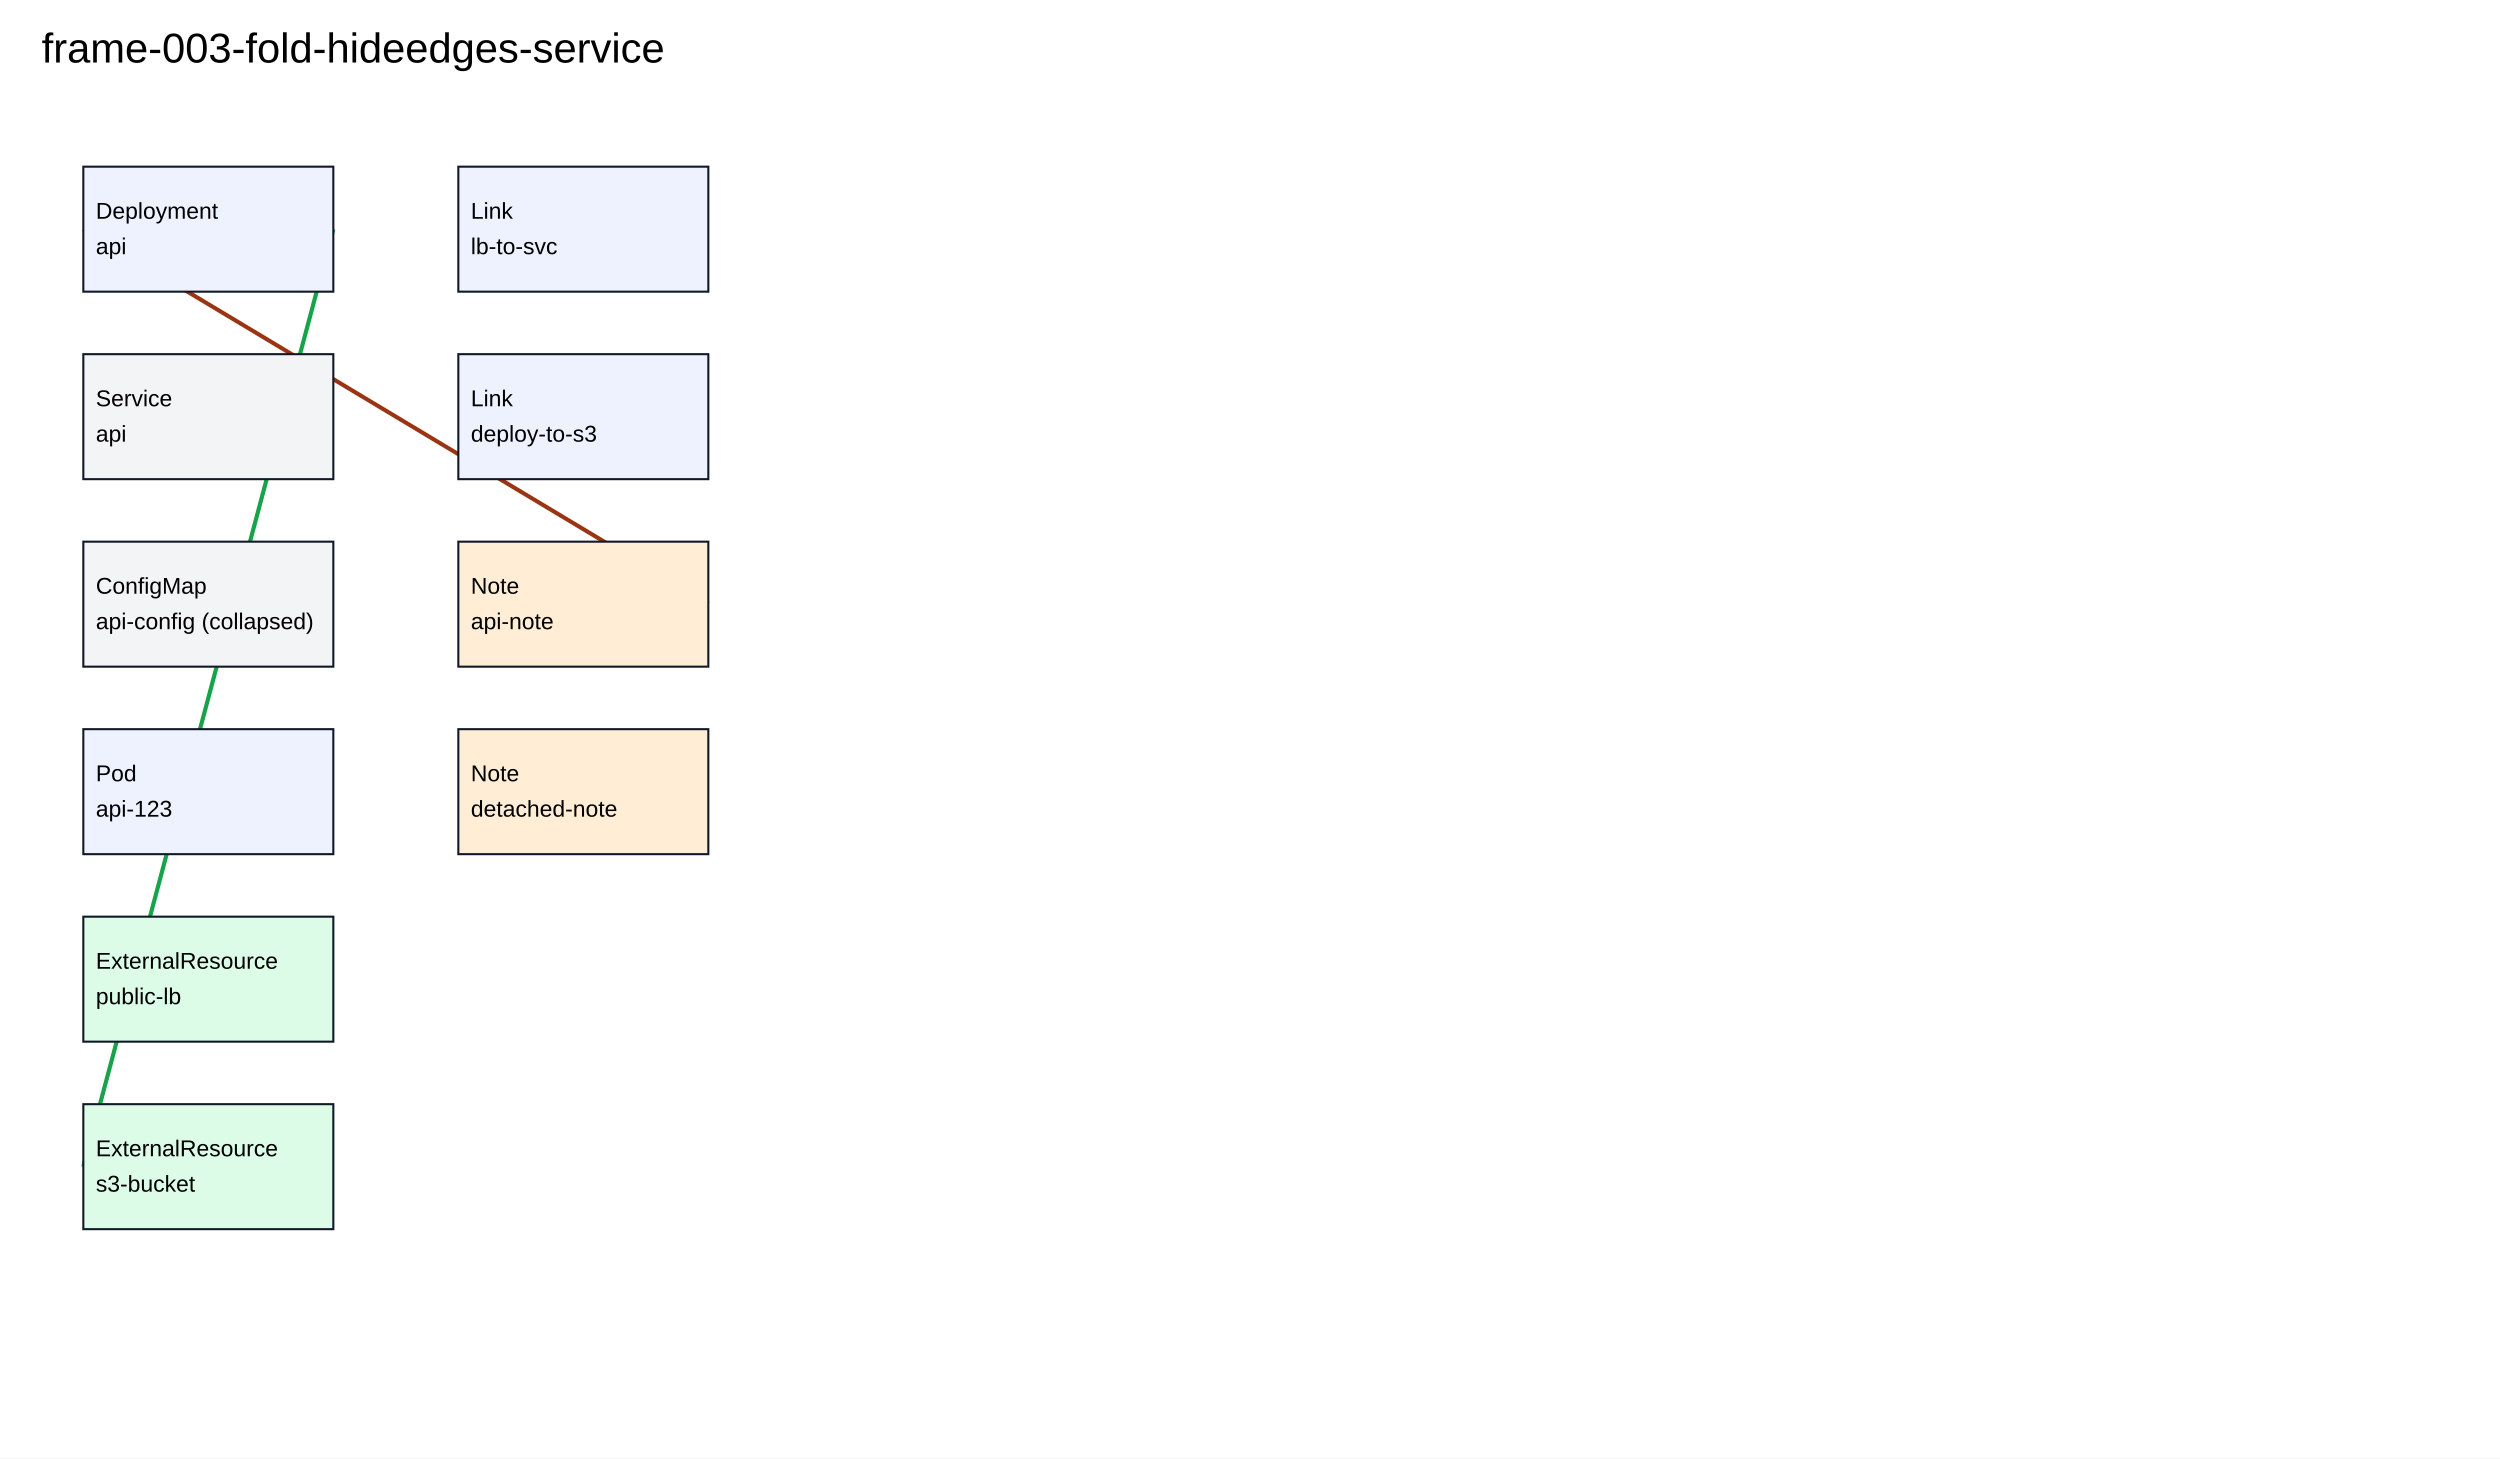
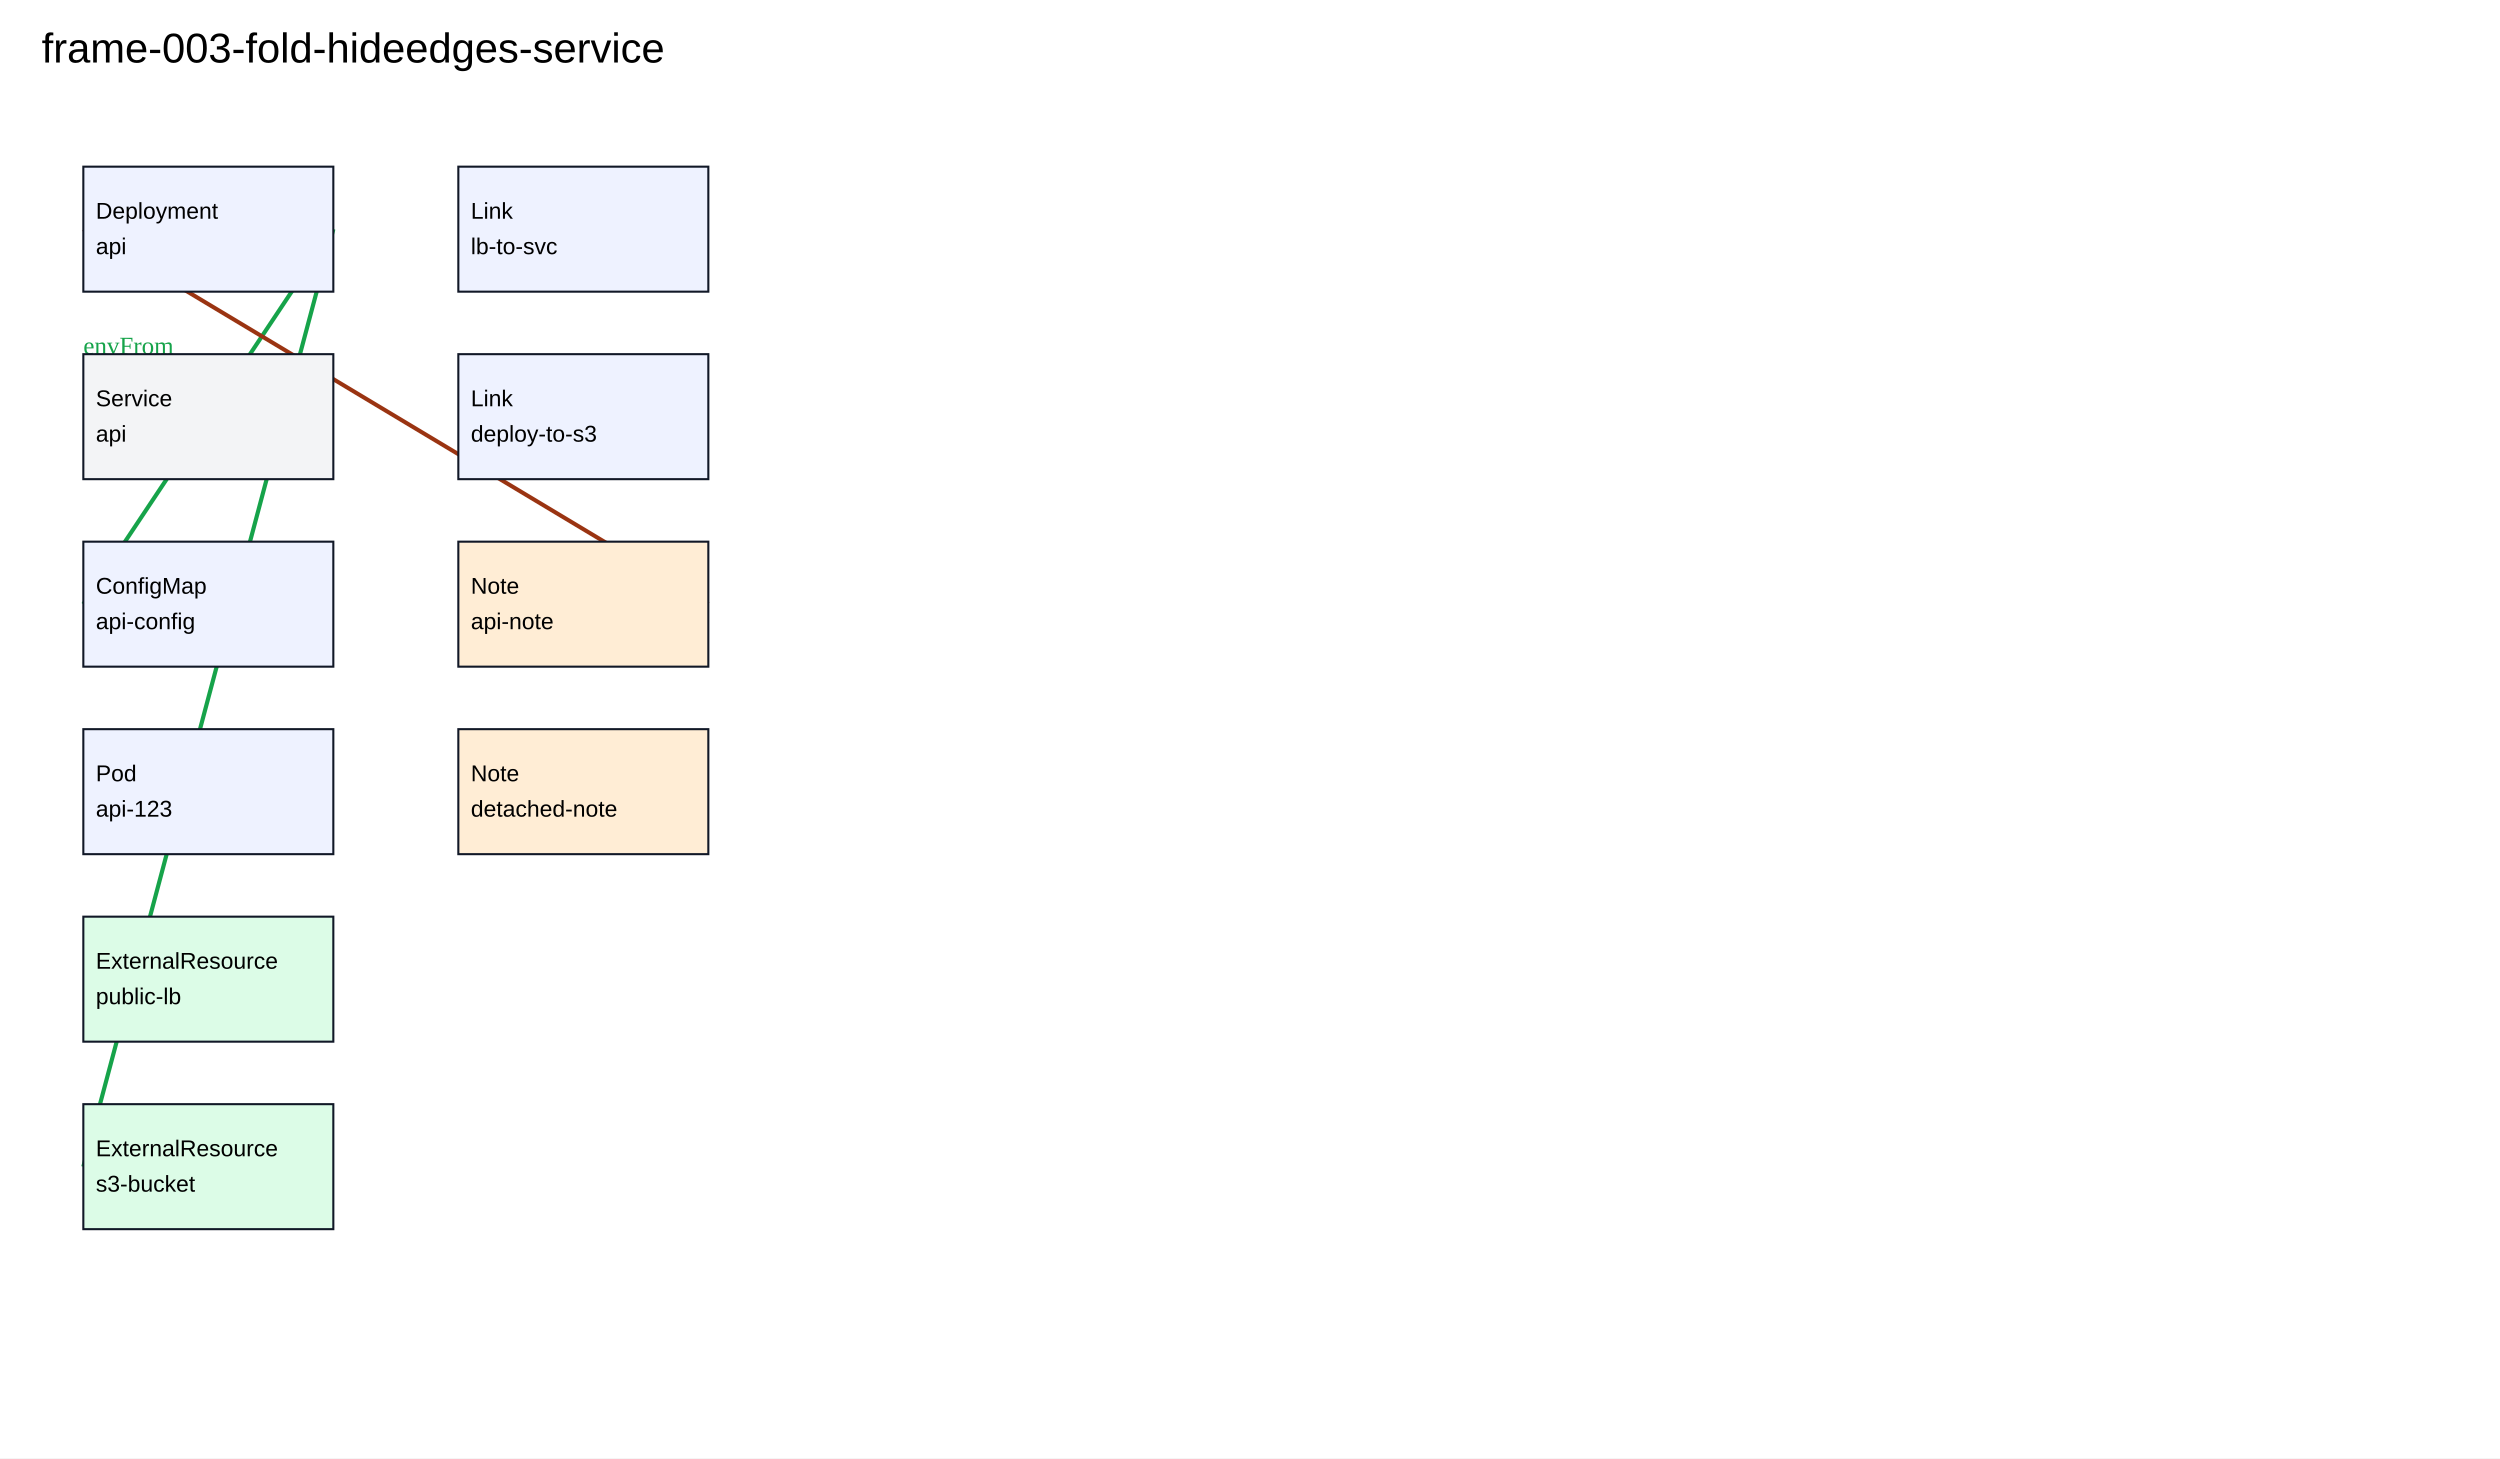
<svg xmlns="http://www.w3.org/2000/svg" width="1200" height="700">
  <rect width="100%" height="100%" fill="white" />
  <text x="20" y="30" font-size="20" font-family="Arial">frame-003-fold-hideedges-service</text>
+   <line x1="160" y1="110" x2="40" y2="290" stroke="#16a34a" stroke-width="2" />
+   <text x="40" y="170" font-size="12" fill="#16a34a">envFrom</text>
  <line x1="160" y1="110" x2="40" y2="560" stroke="#16a34a" stroke-width="2" />
  <text x="40" y="305" font-size="12" fill="#16a34a">uses</text>
  <line x1="340" y1="290" x2="40" y2="110" stroke="#9a3412" stroke-width="2" />
-   <rect x="40" y="260" width="120" height="60" fill="#f3f4f6" stroke="#111827" />
+   <rect x="40" y="260" width="120" height="60" fill="#eef2ff" stroke="#111827" />
  <text x="46" y="285" font-size="11" font-family="Arial">ConfigMap</text>
-   <text x="46" y="302" font-size="11" font-family="Arial">api-config (collapsed)</text>
+   <text x="46" y="302" font-size="11" font-family="Arial">api-config</text>
  <rect x="40" y="80" width="120" height="60" fill="#eef2ff" stroke="#111827" />
  <text x="46" y="105" font-size="11" font-family="Arial">Deployment</text>
  <text x="46" y="122" font-size="11" font-family="Arial">api</text>
  <rect x="40" y="440" width="120" height="60" fill="#dcfce7" stroke="#111827" />
  <text x="46" y="465" font-size="11" font-family="Arial">ExternalResource</text>
  <text x="46" y="482" font-size="11" font-family="Arial">public-lb</text>
  <rect x="40" y="530" width="120" height="60" fill="#dcfce7" stroke="#111827" />
  <text x="46" y="555" font-size="11" font-family="Arial">ExternalResource</text>
  <text x="46" y="572" font-size="11" font-family="Arial">s3-bucket</text>
  <rect x="220" y="170" width="120" height="60" fill="#eef2ff" stroke="#111827" />
  <text x="226" y="195" font-size="11" font-family="Arial">Link</text>
  <text x="226" y="212" font-size="11" font-family="Arial">deploy-to-s3</text>
  <rect x="220" y="80" width="120" height="60" fill="#eef2ff" stroke="#111827" />
  <text x="226" y="105" font-size="11" font-family="Arial">Link</text>
  <text x="226" y="122" font-size="11" font-family="Arial">lb-to-svc</text>
  <rect x="220" y="260" width="120" height="60" fill="#ffedd5" stroke="#111827" />
  <text x="226" y="285" font-size="11" font-family="Arial">Note</text>
  <text x="226" y="302" font-size="11" font-family="Arial">api-note</text>
  <rect x="220" y="350" width="120" height="60" fill="#ffedd5" stroke="#111827" />
  <text x="226" y="375" font-size="11" font-family="Arial">Note</text>
  <text x="226" y="392" font-size="11" font-family="Arial">detached-note</text>
  <rect x="40" y="350" width="120" height="60" fill="#eef2ff" stroke="#111827" />
  <text x="46" y="375" font-size="11" font-family="Arial">Pod</text>
  <text x="46" y="392" font-size="11" font-family="Arial">api-123</text>
  <rect x="40" y="170" width="120" height="60" fill="#f3f4f6" stroke="#111827" />
  <text x="46" y="195" font-size="11" font-family="Arial">Service</text>
  <text x="46" y="212" font-size="11" font-family="Arial">api</text>
</svg>
